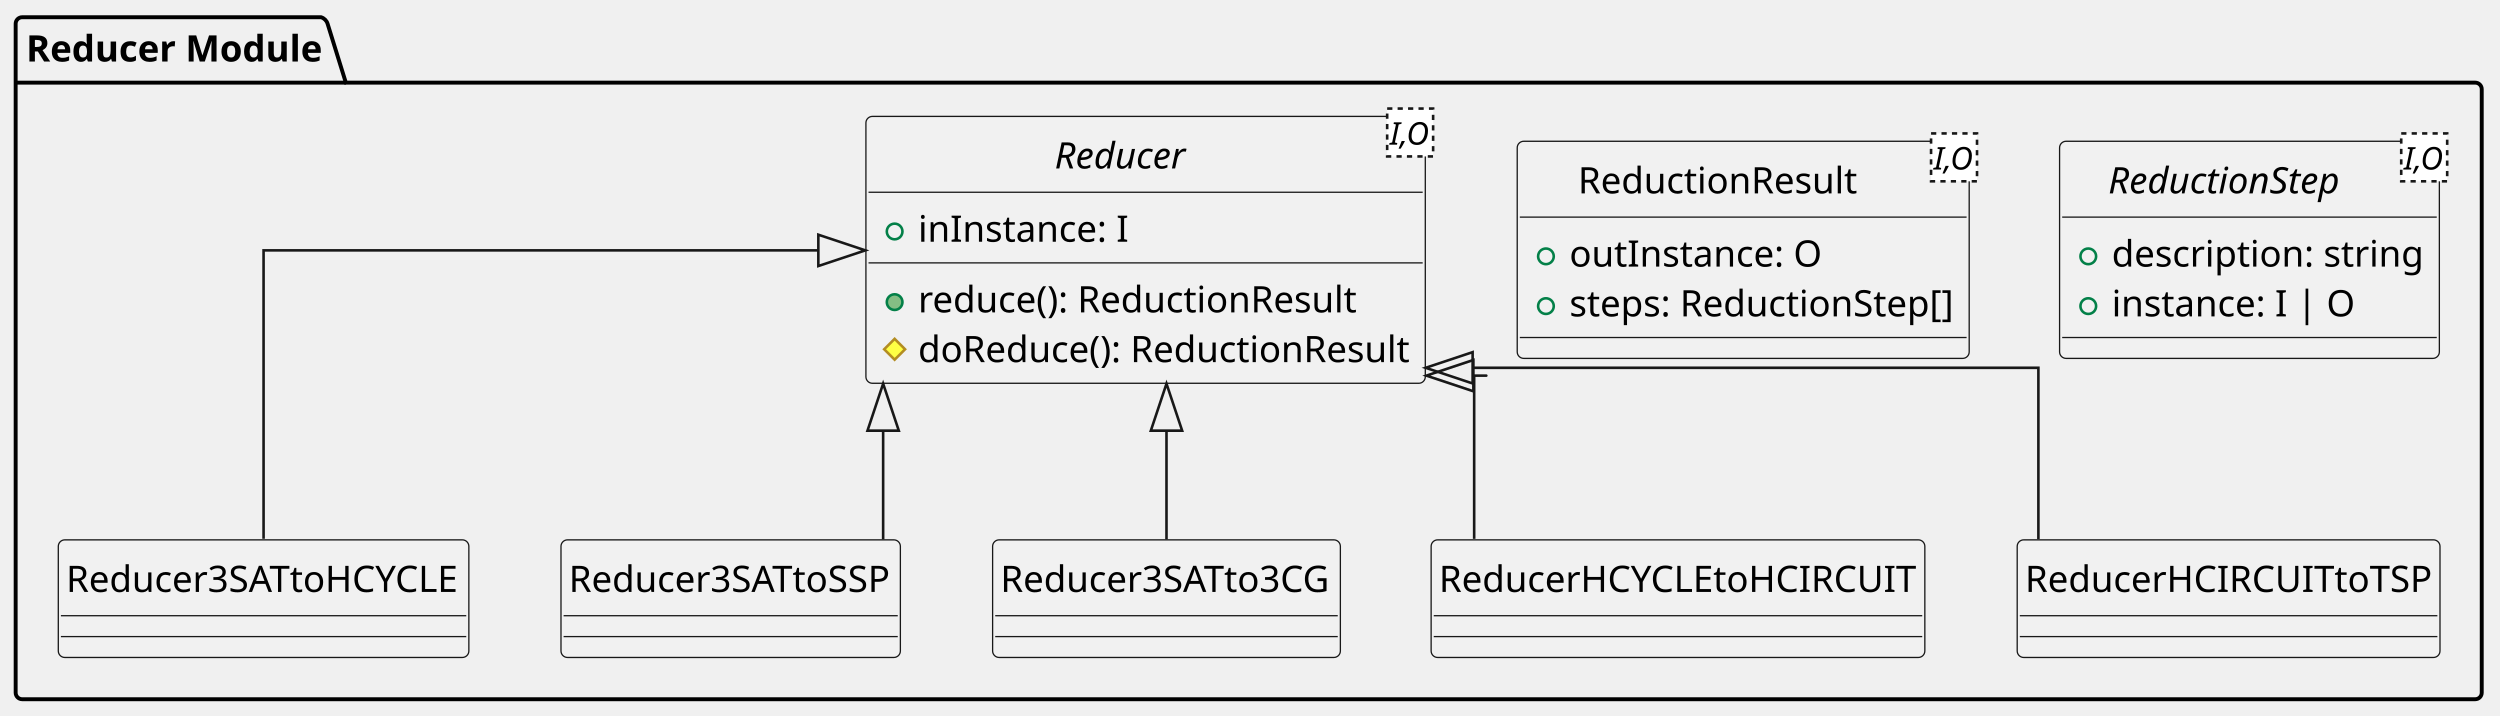
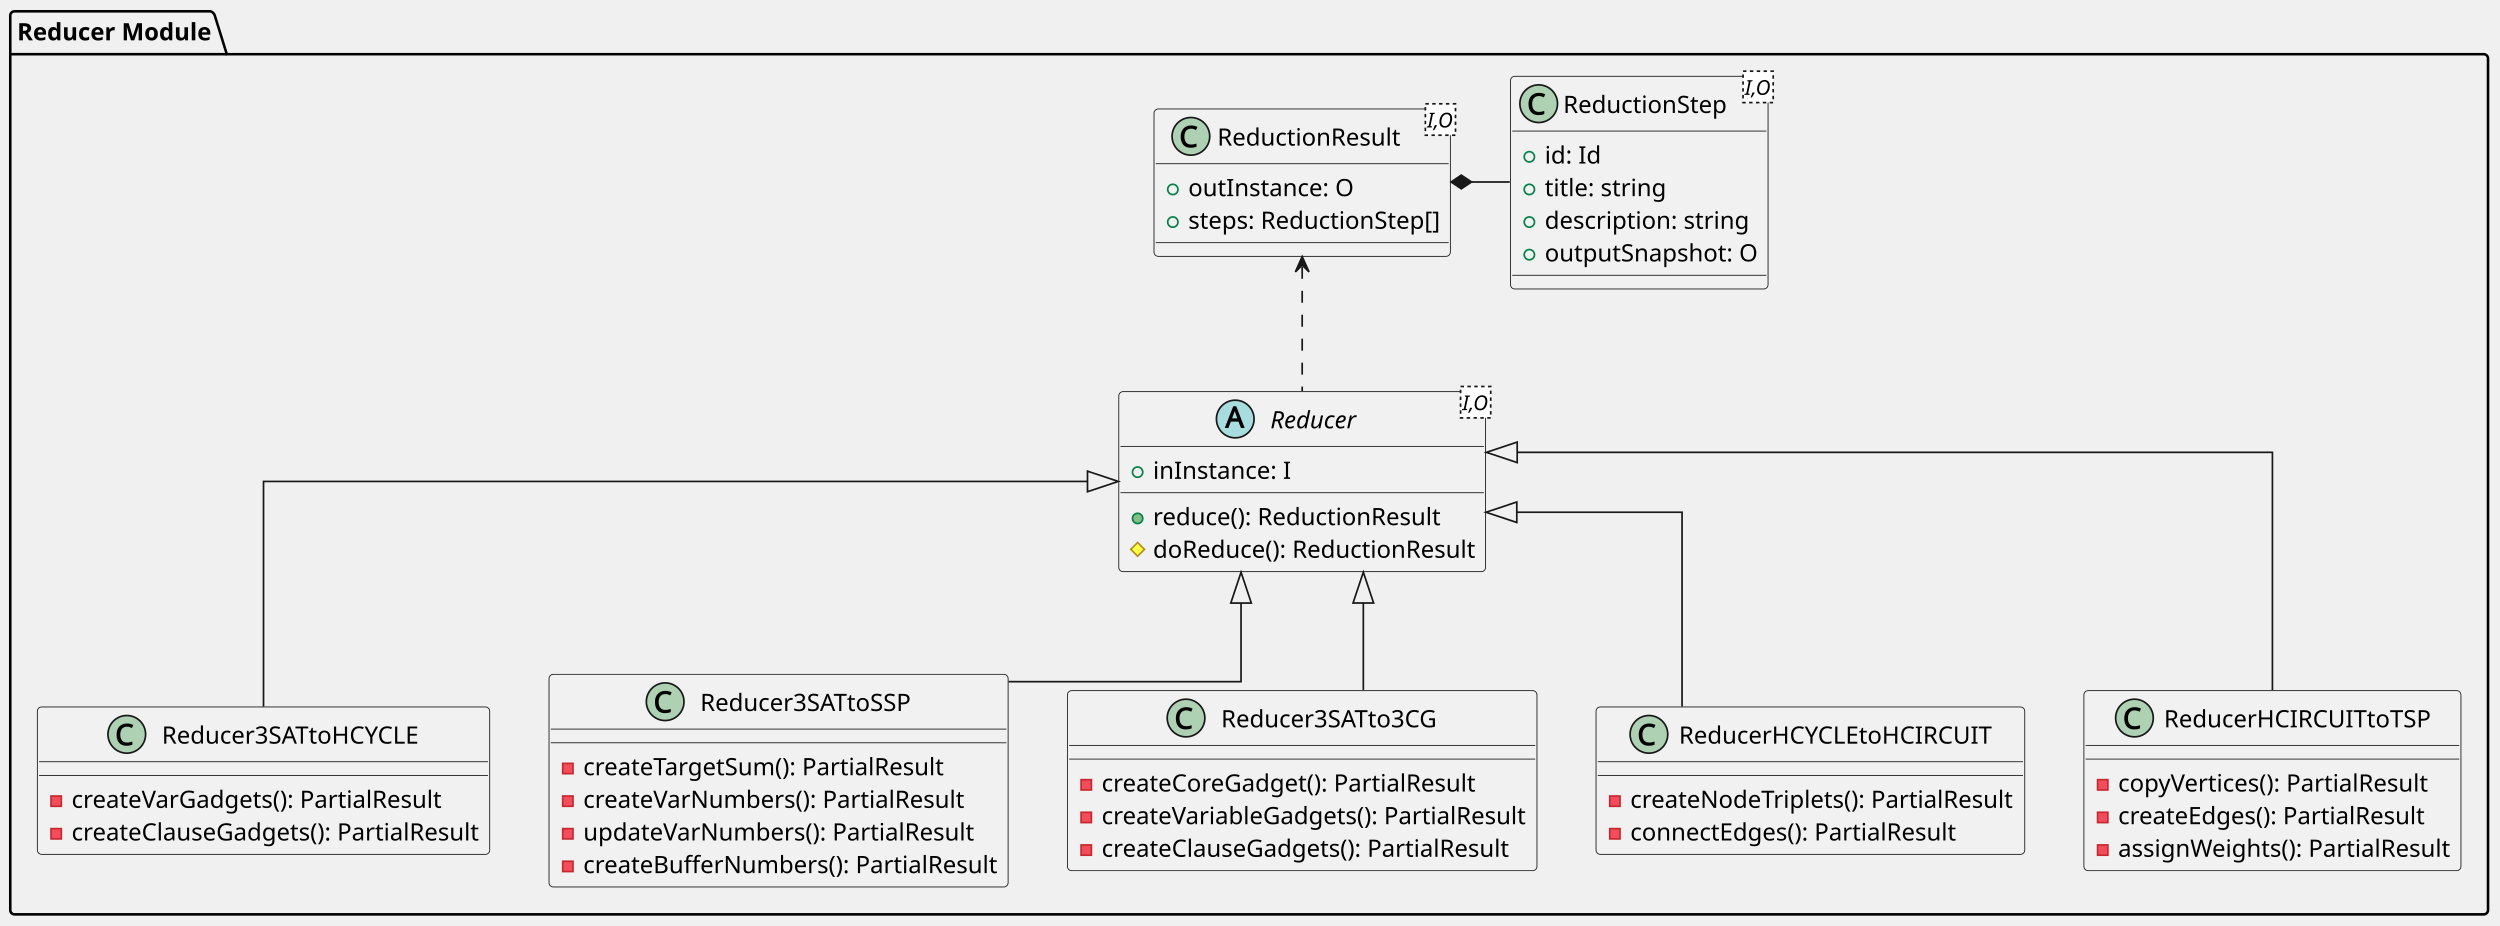
- <svg xmlns="http://www.w3.org/2000/svg" contentStyleType="text/css" data-diagram-type="CLASS" height="274px" preserveAspectRatio="none" style="width:958px;height:274px;background:#FFFFFF;" version="1.1" viewBox="0 0 958 274" width="958px" zoomAndPan="magnify">
+ <svg xmlns="http://www.w3.org/2000/svg" contentStyleType="text/css" data-diagram-type="CLASS" height="541px" preserveAspectRatio="none" style="width:1461px;height:541px;background:#FFFFFF;" version="1.1" viewBox="0 0 1461 541" width="1461px" zoomAndPan="magnify">
  <defs />
  <g>
-     <g class="cluster" data-qualified-name="Reducer Module" data-source-line="4" id="ent0002">
-       <path d="M8.5,6.602 L123.029,6.602 A3.75,3.75 0 0 1 125.529,9.102 L132.529,31.67 L948.5,31.67 A2.5,2.5 0 0 1 951,34.17 L951,265.442 A2.5,2.5 0 0 1 948.5,267.942 L8.5,267.942 A2.5,2.5 0 0 1 6,265.442 L6,9.102 A2.5,2.5 0 0 1 8.5,6.602" fill="none" style="stroke:#000000;stroke-width:1.5;" />
+     <g class="cluster" data-qualified-name="Reducer Module" data-source-line="3" id="ent0002">
+       <path d="M8.5,6.602 L123.029,6.602 A3.75,3.75 0 0 1 125.529,9.102 L132.529,31.67 L1451.5,31.67 A2.5,2.5 0 0 1 1454,34.17 L1454,531.852 A2.5,2.5 0 0 1 1451.5,534.352 L8.5,534.352 A2.5,2.5 0 0 1 6,531.852 L6,9.102 A2.5,2.5 0 0 1 8.5,6.602" fill="none" style="stroke:#000000;stroke-width:1.5;" />
      <line style="stroke:#000000;stroke-width:1.5;" x1="6" x2="132.529" y1="31.67" y2="31.67" />
      <text fill="#000000" font-family="sans-serif" font-size="14" font-weight="bold" lengthAdjust="spacing" textLength="113.529" x="10" y="23.568">Reducer Module</text>
    </g>
-     <g class="entity" data-qualified-name="Reducer Module.Reducer" data-source-line="6" id="ent0003">
-       <rect fill="#F1F1F1" height="102.272" rx="2.5" ry="2.5" style="stroke:#181818;stroke-width:0.5;" width="214.355" x="331.82" y="44.602" />
-       <text fill="#000000" font-family="sans-serif" font-size="14" font-style="italic" lengthAdjust="spacing" textLength="50.12" x="404.132" y="64.568">Reducer</text>
-       <rect fill="#FFFFFF" height="18.344" style="stroke:#181818;stroke-width:1;stroke-dasharray:2,2;" width="17.612" x="531.563" y="41.602" />
-       <text fill="#000000" font-family="sans-serif" font-size="12" font-style="italic" lengthAdjust="spacing" textLength="15.612" x="532.563" y="55.43">I,O</text>
-       <line style="stroke:#181818;stroke-width:0.5;" x1="332.82" x2="545.175" y1="73.67" y2="73.67" />
-       <g data-visibility-modifier="PUBLIC_FIELD">
-         <ellipse cx="342.82" cy="88.704" fill="none" rx="3" ry="3" style="stroke:#038048;stroke-width:1;" />
-       </g>
-       <text fill="#000000" font-family="sans-serif" font-size="14" lengthAdjust="spacing" textLength="80.682" x="351.82" y="92.636">inInstance: I</text>
-       <line style="stroke:#181818;stroke-width:0.5;" x1="332.82" x2="545.175" y1="100.738" y2="100.738" />
+     <g class="entity" data-qualified-name="Reducer Module.ReductionResult" data-source-line="5" id="ent0003">
+       <rect fill="#F1F1F1" height="86.136" rx="2.5" ry="2.5" style="stroke:#181818;stroke-width:0.5;" width="173.195" x="674.4" y="63.672" />
+       <ellipse cx="695.962" cy="79.672" fill="#ADD1B2" rx="11" ry="11" style="stroke:#181818;stroke-width:1;" />
+       <path d="M696.071,75.203 Q695.149,75.203 694.415,75.516 Q693.696,75.828 693.196,76.422 Q692.696,77 692.415,77.875 Q692.149,78.75 692.149,79.844 Q692.149,81.281 692.587,82.328 Q693.04,83.375 693.884,83.922 Q694.743,84.469 696.056,84.469 Q696.837,84.469 697.524,84.344 Q698.227,84.203 699.227,83.891 L699.227,85.766 Q698.368,86.094 697.602,86.219 Q696.852,86.344 695.837,86.344 Q693.915,86.344 692.602,85.547 Q691.306,84.734 690.649,83.266 Q689.993,81.781 689.993,79.813 Q689.993,78.391 690.384,77.219 Q690.79,76.031 691.571,75.156 Q692.352,74.281 693.493,73.813 Q694.634,73.328 696.102,73.328 Q697.056,73.328 697.946,73.531 Q698.852,73.719 699.79,74.188 L698.962,75.969 Q698.181,75.594 697.524,75.406 Q696.868,75.203 696.071,75.203 Z " fill="#000000" />
+       <text fill="#000000" font-family="sans-serif" font-size="14" lengthAdjust="spacing" textLength="107.002" x="711.42" y="85.104">ReductionResult</text>
+       <rect fill="#FFFFFF" height="18.344" style="stroke:#181818;stroke-width:1;stroke-dasharray:2,2;" width="17.612" x="832.983" y="60.672" />
+       <text fill="#000000" font-family="sans-serif" font-size="12" font-style="italic" lengthAdjust="spacing" textLength="15.612" x="833.983" y="74.5">I,O</text>
+       <line style="stroke:#181818;stroke-width:0.5;" x1="675.4" x2="846.595" y1="95.672" y2="95.672" />
+       <g data-visibility-modifier="PUBLIC_FIELD">
+         <ellipse cx="685.4" cy="110.706" fill="none" rx="3" ry="3" style="stroke:#038048;stroke-width:1;" />
+       </g>
+       <text fill="#000000" font-family="sans-serif" font-size="14" lengthAdjust="spacing" textLength="96.782" x="694.4" y="114.638">outInstance: O</text>
+       <g data-visibility-modifier="PUBLIC_FIELD">
+         <ellipse cx="685.4" cy="129.774" fill="none" rx="3" ry="3" style="stroke:#038048;stroke-width:1;" />
+       </g>
+       <text fill="#000000" font-family="sans-serif" font-size="14" lengthAdjust="spacing" textLength="147.195" x="694.4" y="133.706">steps: ReductionStep[]</text>
+       <line style="stroke:#181818;stroke-width:0.5;" x1="675.4" x2="846.595" y1="141.808" y2="141.808" />
+     </g>
+     <g class="entity" data-qualified-name="Reducer Module.ReductionStep" data-source-line="10" id="ent0004">
+       <rect fill="#F1F1F1" height="124.272" rx="2.5" ry="2.5" style="stroke:#181818;stroke-width:0.5;" width="150.501" x="882.75" y="44.602" />
+       <ellipse cx="899.221" cy="60.602" fill="#ADD1B2" rx="11" ry="11" style="stroke:#181818;stroke-width:1;" />
+       <path d="M899.331,56.133 Q898.409,56.133 897.674,56.446 Q896.956,56.758 896.456,57.352 Q895.956,57.93 895.674,58.805 Q895.409,59.68 895.409,60.774 Q895.409,62.211 895.846,63.258 Q896.299,64.305 897.143,64.852 Q898.003,65.399 899.315,65.399 Q900.096,65.399 900.784,65.274 Q901.487,65.133 902.487,64.821 L902.487,66.696 Q901.628,67.024 900.862,67.149 Q900.112,67.274 899.096,67.274 Q897.174,67.274 895.862,66.477 Q894.565,65.665 893.909,64.196 Q893.253,62.711 893.253,60.743 Q893.253,59.321 893.643,58.149 Q894.049,56.961 894.831,56.086 Q895.612,55.211 896.753,54.743 Q897.893,54.258 899.362,54.258 Q900.315,54.258 901.206,54.461 Q902.112,54.649 903.049,55.118 L902.221,56.899 Q901.44,56.524 900.784,56.336 Q900.128,56.133 899.331,56.133 Z " fill="#000000" />
+       <text fill="#000000" font-family="sans-serif" font-size="14" lengthAdjust="spacing" textLength="95.62" x="913.548" y="66.034">ReductionStep</text>
+       <rect fill="#FFFFFF" height="18.344" style="stroke:#181818;stroke-width:1;stroke-dasharray:2,2;" width="17.612" x="1018.639" y="41.602" />
+       <text fill="#000000" font-family="sans-serif" font-size="12" font-style="italic" lengthAdjust="spacing" textLength="15.612" x="1019.639" y="55.43">I,O</text>
+       <line style="stroke:#181818;stroke-width:0.5;" x1="883.75" x2="1032.252" y1="76.602" y2="76.602" />
+       <g data-visibility-modifier="PUBLIC_FIELD">
+         <ellipse cx="893.75" cy="91.636" fill="none" rx="3" ry="3" style="stroke:#038048;stroke-width:1;" />
+       </g>
+       <text fill="#000000" font-family="sans-serif" font-size="14" lengthAdjust="spacing" textLength="32.97" x="902.75" y="95.568">id: Id</text>
+       <g data-visibility-modifier="PUBLIC_FIELD">
+         <ellipse cx="893.75" cy="110.704" fill="none" rx="3" ry="3" style="stroke:#038048;stroke-width:1;" />
+       </g>
+       <text fill="#000000" font-family="sans-serif" font-size="14" lengthAdjust="spacing" textLength="71.036" x="902.75" y="114.636">title: string</text>
+       <g data-visibility-modifier="PUBLIC_FIELD">
+         <ellipse cx="893.75" cy="129.772" fill="none" rx="3" ry="3" style="stroke:#038048;stroke-width:1;" />
+       </g>
+       <text fill="#000000" font-family="sans-serif" font-size="14" lengthAdjust="spacing" textLength="119.532" x="902.75" y="133.704">description: string</text>
+       <g data-visibility-modifier="PUBLIC_FIELD">
+         <ellipse cx="893.75" cy="148.84" fill="none" rx="3" ry="3" style="stroke:#038048;stroke-width:1;" />
+       </g>
+       <text fill="#000000" font-family="sans-serif" font-size="14" lengthAdjust="spacing" textLength="124.501" x="902.75" y="152.772">outputSnapshot: O</text>
+       <line style="stroke:#181818;stroke-width:0.5;" x1="883.75" x2="1032.252" y1="160.874" y2="160.874" />
+     </g>
+     <g class="entity" data-qualified-name="Reducer Module.Reducer" data-source-line="18" id="ent0005">
+       <rect fill="#F1F1F1" height="105.204" rx="2.5" ry="2.5" style="stroke:#181818;stroke-width:0.5;" width="214.355" x="653.82" y="228.872" />
+       <ellipse cx="721.882" cy="244.872" fill="#A9DCDF" rx="11" ry="11" style="stroke:#181818;stroke-width:1;" />
+       <path d="M725.225,250.122 L723.757,246.372 L719.319,246.372 L717.882,250.122 L715.757,250.122 L720.71,237.403 L722.46,237.403 L727.382,250.122 L725.225,250.122 Z M721.882,241.169 Q721.835,241.013 721.71,240.653 Q721.585,240.294 721.475,239.919 Q721.366,239.528 721.569,239.466 Q721.725,239.653 721.632,240.013 Q721.538,240.356 721.444,240.653 Q721.35,240.935 721.272,241.169 L720.038,244.481 L723.116,244.481 L721.882,241.169 Z " fill="#000000" />
+       <text fill="#000000" font-family="sans-serif" font-size="14" font-style="italic" lengthAdjust="spacing" textLength="50.12" x="742.382" y="250.304">Reducer</text>
+       <rect fill="#FFFFFF" height="18.344" style="stroke:#181818;stroke-width:1;stroke-dasharray:2,2;" width="17.612" x="853.563" y="225.872" />
+       <text fill="#000000" font-family="sans-serif" font-size="12" font-style="italic" lengthAdjust="spacing" textLength="15.612" x="854.563" y="239.7">I,O</text>
+       <line style="stroke:#181818;stroke-width:0.5;" x1="654.82" x2="867.175" y1="260.872" y2="260.872" />
+       <g data-visibility-modifier="PUBLIC_FIELD">
+         <ellipse cx="664.82" cy="275.906" fill="none" rx="3" ry="3" style="stroke:#038048;stroke-width:1;" />
+       </g>
+       <text fill="#000000" font-family="sans-serif" font-size="14" lengthAdjust="spacing" textLength="80.682" x="673.82" y="279.838">inInstance: I</text>
+       <line style="stroke:#181818;stroke-width:0.5;" x1="654.82" x2="867.175" y1="287.94" y2="287.94" />
      <g data-visibility-modifier="PUBLIC_METHOD">
-         <ellipse cx="342.82" cy="115.772" fill="#84BE84" rx="3" ry="3" style="stroke:#038048;stroke-width:1;" />
-       </g>
-       <text fill="#000000" font-family="sans-serif" font-size="14" lengthAdjust="spacing" textLength="168.349" x="351.82" y="119.704">reduce(): ReductionResult</text>
+         <ellipse cx="664.82" cy="302.974" fill="#84BE84" rx="3" ry="3" style="stroke:#038048;stroke-width:1;" />
+       </g>
+       <text fill="#000000" font-family="sans-serif" font-size="14" lengthAdjust="spacing" textLength="168.349" x="673.82" y="306.906">reduce(): ReductionResult</text>
      <g data-visibility-modifier="PROTECTED_METHOD">
-         <polygon fill="#FFFF44" points="342.82,129.84,346.82,133.84,342.82,137.84,338.82,133.84" style="stroke:#B38D22;stroke-width:1;" />
-       </g>
-       <text fill="#000000" font-family="sans-serif" font-size="14" lengthAdjust="spacing" textLength="188.355" x="351.82" y="138.772">doReduce(): ReductionResult</text>
-     </g>
-     <g class="entity" data-qualified-name="Reducer Module.ReductionResult" data-source-line="12" id="ent0004">
-       <rect fill="#F1F1F1" height="83.204" rx="2.5" ry="2.5" style="stroke:#181818;stroke-width:0.5;" width="173.195" x="581.4" y="54.132" />
-       <text fill="#000000" font-family="sans-serif" font-size="14" lengthAdjust="spacing" textLength="107.002" x="604.691" y="74.098">ReductionResult</text>
-       <rect fill="#FFFFFF" height="18.344" style="stroke:#181818;stroke-width:1;stroke-dasharray:2,2;" width="17.612" x="739.983" y="51.132" />
-       <text fill="#000000" font-family="sans-serif" font-size="12" font-style="italic" lengthAdjust="spacing" textLength="15.612" x="740.983" y="64.96">I,O</text>
-       <line style="stroke:#181818;stroke-width:0.5;" x1="582.4" x2="753.595" y1="83.2" y2="83.2" />
-       <g data-visibility-modifier="PUBLIC_FIELD">
-         <ellipse cx="592.4" cy="98.234" fill="none" rx="3" ry="3" style="stroke:#038048;stroke-width:1;" />
-       </g>
-       <text fill="#000000" font-family="sans-serif" font-size="14" lengthAdjust="spacing" textLength="96.782" x="601.4" y="102.166">outInstance: O</text>
-       <g data-visibility-modifier="PUBLIC_FIELD">
-         <ellipse cx="592.4" cy="117.302" fill="none" rx="3" ry="3" style="stroke:#038048;stroke-width:1;" />
-       </g>
-       <text fill="#000000" font-family="sans-serif" font-size="14" lengthAdjust="spacing" textLength="147.195" x="601.4" y="121.234">steps: ReductionStep[]</text>
-       <line style="stroke:#181818;stroke-width:0.5;" x1="582.4" x2="753.595" y1="129.336" y2="129.336" />
-     </g>
-     <g class="entity" data-qualified-name="Reducer Module.ReductionStep" data-source-line="17" id="ent0005">
-       <rect fill="#F1F1F1" height="83.204" rx="2.5" ry="2.5" style="stroke:#181818;stroke-width:0.5;" width="145.532" x="789.23" y="54.132" />
-       <text fill="#000000" font-family="sans-serif" font-size="14" font-style="italic" lengthAdjust="spacing" textLength="88.62" x="807.88" y="74.098">ReductionStep</text>
-       <rect fill="#FFFFFF" height="18.344" style="stroke:#181818;stroke-width:1;stroke-dasharray:2,2;" width="17.612" x="920.149" y="51.132" />
-       <text fill="#000000" font-family="sans-serif" font-size="12" font-style="italic" lengthAdjust="spacing" textLength="15.612" x="921.149" y="64.96">I,O</text>
-       <line style="stroke:#181818;stroke-width:0.5;" x1="790.23" x2="933.762" y1="83.2" y2="83.2" />
-       <g data-visibility-modifier="PUBLIC_FIELD">
-         <ellipse cx="800.23" cy="98.234" fill="none" rx="3" ry="3" style="stroke:#038048;stroke-width:1;" />
-       </g>
-       <text fill="#000000" font-family="sans-serif" font-size="14" lengthAdjust="spacing" textLength="119.532" x="809.23" y="102.166">description: string</text>
-       <g data-visibility-modifier="PUBLIC_FIELD">
-         <ellipse cx="800.23" cy="117.302" fill="none" rx="3" ry="3" style="stroke:#038048;stroke-width:1;" />
-       </g>
-       <text fill="#000000" font-family="sans-serif" font-size="14" lengthAdjust="spacing" textLength="93.212" x="809.23" y="121.234">instance: I | O</text>
-       <line style="stroke:#181818;stroke-width:0.5;" x1="790.23" x2="933.762" y1="129.336" y2="129.336" />
-     </g>
-     <g class="entity" data-qualified-name="Reducer Module.Reducer3SATtoHCYCLE" data-source-line="22" id="ent0006">
-       <rect fill="#F1F1F1" height="45.068" rx="2.5" ry="2.5" style="stroke:#181818;stroke-width:0.5;" width="157.325" x="22.34" y="206.872" />
-       <text fill="#000000" font-family="sans-serif" font-size="14" lengthAdjust="spacing" textLength="151.325" x="25.34" y="226.838">Reducer3SATtoHCYCLE</text>
-       <line style="stroke:#181818;stroke-width:0.5;" x1="23.34" x2="178.665" y1="235.94" y2="235.94" />
-       <line style="stroke:#181818;stroke-width:0.5;" x1="23.34" x2="178.665" y1="243.94" y2="243.94" />
-     </g>
-     <g class="entity" data-qualified-name="Reducer Module.Reducer3SATtoSSP" data-source-line="25" id="ent0008">
-       <rect fill="#F1F1F1" height="45.068" rx="2.5" ry="2.5" style="stroke:#181818;stroke-width:0.5;" width="130.054" x="214.97" y="206.872" />
-       <text fill="#000000" font-family="sans-serif" font-size="14" lengthAdjust="spacing" textLength="124.053" x="217.97" y="226.838">Reducer3SATtoSSP</text>
-       <line style="stroke:#181818;stroke-width:0.5;" x1="215.97" x2="344.024" y1="235.94" y2="235.94" />
-       <line style="stroke:#181818;stroke-width:0.5;" x1="215.97" x2="344.024" y1="243.94" y2="243.94" />
-     </g>
-     <g class="entity" data-qualified-name="Reducer Module.Reducer3SATto3CG" data-source-line="28" id="ent0010">
-       <rect fill="#F1F1F1" height="45.068" rx="2.5" ry="2.5" style="stroke:#181818;stroke-width:0.5;" width="133.26" x="380.37" y="206.872" />
-       <text fill="#000000" font-family="sans-serif" font-size="14" lengthAdjust="spacing" textLength="127.26" x="383.37" y="226.838">Reducer3SATto3CG</text>
-       <line style="stroke:#181818;stroke-width:0.5;" x1="381.37" x2="512.63" y1="235.94" y2="235.94" />
-       <line style="stroke:#181818;stroke-width:0.5;" x1="381.37" x2="512.63" y1="243.94" y2="243.94" />
-     </g>
-     <g class="entity" data-qualified-name="Reducer Module.ReducerHCYCLEtoHCIRCUIT" data-source-line="31" id="ent0012">
-       <rect fill="#F1F1F1" height="45.068" rx="2.5" ry="2.5" style="stroke:#181818;stroke-width:0.5;" width="189.189" x="548.41" y="206.872" />
-       <text fill="#000000" font-family="sans-serif" font-size="14" lengthAdjust="spacing" textLength="183.189" x="551.41" y="226.838">ReducerHCYCLEtoHCIRCUIT</text>
-       <line style="stroke:#181818;stroke-width:0.5;" x1="549.41" x2="736.599" y1="235.94" y2="235.94" />
-       <line style="stroke:#181818;stroke-width:0.5;" x1="549.41" x2="736.599" y1="243.94" y2="243.94" />
-     </g>
-     <g class="entity" data-qualified-name="Reducer Module.ReducerHCIRCUITtoTSP" data-source-line="34" id="ent0014">
-       <rect fill="#F1F1F1" height="45.068" rx="2.5" ry="2.5" style="stroke:#181818;stroke-width:0.5;" width="162.015" x="772.99" y="206.872" />
-       <text fill="#000000" font-family="sans-serif" font-size="14" lengthAdjust="spacing" textLength="156.015" x="775.99" y="226.838">ReducerHCIRCUITtoTSP</text>
-       <line style="stroke:#181818;stroke-width:0.5;" x1="773.99" x2="934.005" y1="235.94" y2="235.94" />
-       <line style="stroke:#181818;stroke-width:0.5;" x1="773.99" x2="934.005" y1="243.94" y2="243.94" />
-     </g>
-     <g class="link" data-entity-1="ent0003" data-entity-2="ent0006" data-link-type="extension" id="lnk7">
-       <path d="M313.59,95.942 C214.62,95.942 101,95.942 101,95.942 C101,95.942 101,168.302 101,206.462" fill="none" id="Reducer-backto-Reducer3SATtoHCYCLE" style="stroke:#181818;stroke-width:1;" />
-       <polygon fill="none" points="331.59,95.942,313.59,89.942,313.59,101.942,331.59,95.942" style="stroke:#181818;stroke-width:1;" />
-     </g>
-     <g class="link" data-entity-1="ent0003" data-entity-2="ent0008" data-link-type="extension" id="lnk9">
-       <path d="M338.42,165.032 C338.42,185.652 338.42,190.352 338.42,206.692" fill="none" id="Reducer-backto-Reducer3SATtoSSP" style="stroke:#181818;stroke-width:1;" />
-       <polygon fill="none" points="338.42,147.032,332.42,165.032,344.42,165.032,338.42,147.032" style="stroke:#181818;stroke-width:1;" />
-     </g>
-     <g class="link" data-entity-1="ent0003" data-entity-2="ent0010" data-link-type="extension" id="lnk11">
-       <path d="M447,165.032 C447,185.652 447,190.352 447,206.692" fill="none" id="Reducer-backto-Reducer3SATto3CG" style="stroke:#181818;stroke-width:1;" />
-       <polygon fill="none" points="447,147.032,441,165.032,453,165.032,447,147.032" style="stroke:#181818;stroke-width:1;" />
-     </g>
-     <g class="link" data-entity-1="ent0003" data-entity-2="ent0012" data-link-type="extension" id="lnk13">
-       <path d="M564.6,143.942 C575.64,143.942 564.9,143.942 564.9,143.942 C564.9,143.942 564.9,181.192 564.9,206.502" fill="none" id="Reducer-backto-ReducerHCYCLEtoHCIRCUIT" style="stroke:#181818;stroke-width:1;" />
-       <polygon fill="none" points="546.6,143.942,564.6,149.942,564.6,137.942,546.6,143.942" style="stroke:#181818;stroke-width:1;" />
-     </g>
-     <g class="link" data-entity-1="ent0003" data-entity-2="ent0014" data-link-type="extension" id="lnk15">
-       <path d="M564.31,140.942 C664.64,140.942 781.11,140.942 781.11,140.942 C781.11,140.942 781.11,180.412 781.11,206.622" fill="none" id="Reducer-backto-ReducerHCIRCUITtoTSP" style="stroke:#181818;stroke-width:1;" />
-       <polygon fill="none" points="546.31,140.942,564.31,146.942,564.31,134.942,546.31,140.942" style="stroke:#181818;stroke-width:1;" />
+         <polygon fill="#FFFF44" points="664.82,317.042,668.82,321.042,664.82,325.042,660.82,321.042" style="stroke:#B38D22;stroke-width:1;" />
+       </g>
+       <text fill="#000000" font-family="sans-serif" font-size="14" lengthAdjust="spacing" textLength="188.355" x="673.82" y="325.974">doReduce(): ReductionResult</text>
+     </g>
+     <g class="entity" data-qualified-name="Reducer Module.Reducer3SATtoHCYCLE" data-source-line="25" id="ent0006">
+       <rect fill="#F1F1F1" height="86.136" rx="2.5" ry="2.5" style="stroke:#181818;stroke-width:0.5;" width="264.349" x="21.83" y="413.152" />
+       <ellipse cx="74.092" cy="429.152" fill="#ADD1B2" rx="11" ry="11" style="stroke:#181818;stroke-width:1;" />
+       <path d="M74.201,424.683 Q73.279,424.683 72.545,424.996 Q71.826,425.308 71.326,425.902 Q70.826,426.48 70.545,427.355 Q70.279,428.23 70.279,429.324 Q70.279,430.761 70.717,431.808 Q71.17,432.855 72.014,433.402 Q72.873,433.949 74.186,433.949 Q74.967,433.949 75.654,433.824 Q76.358,433.683 77.358,433.371 L77.358,435.246 Q76.498,435.574 75.733,435.699 Q74.983,435.824 73.967,435.824 Q72.045,435.824 70.733,435.027 Q69.436,434.214 68.779,432.746 Q68.123,431.261 68.123,429.293 Q68.123,427.871 68.514,426.699 Q68.92,425.511 69.701,424.636 Q70.483,423.761 71.623,423.293 Q72.764,422.808 74.233,422.808 Q75.186,422.808 76.076,423.011 Q76.983,423.199 77.92,423.668 L77.092,425.449 Q76.311,425.074 75.654,424.886 Q74.998,424.683 74.201,424.683 Z " fill="#000000" />
+       <text fill="#000000" font-family="sans-serif" font-size="14" lengthAdjust="spacing" textLength="151.325" x="94.592" y="434.584">Reducer3SATtoHCYCLE</text>
+       <line style="stroke:#181818;stroke-width:0.5;" x1="22.83" x2="285.179" y1="445.152" y2="445.152" />
+       <line style="stroke:#181818;stroke-width:0.5;" x1="22.83" x2="285.179" y1="453.152" y2="453.152" />
+       <g data-visibility-modifier="PRIVATE_METHOD">
+         <rect fill="#F24D5C" height="6" style="stroke:#C82930;stroke-width:1;" width="6" x="29.83" y="465.186" />
+       </g>
+       <text fill="#000000" font-family="sans-serif" font-size="14" lengthAdjust="spacing" textLength="216.817" x="41.83" y="472.118">createVarGadgets(): PartialResult</text>
+       <g data-visibility-modifier="PRIVATE_METHOD">
+         <rect fill="#F24D5C" height="6" style="stroke:#C82930;stroke-width:1;" width="6" x="29.83" y="484.254" />
+       </g>
+       <text fill="#000000" font-family="sans-serif" font-size="14" lengthAdjust="spacing" textLength="238.349" x="41.83" y="491.186">createClauseGadgets(): PartialResult</text>
+     </g>
+     <g class="entity" data-qualified-name="Reducer Module.Reducer3SATtoSSP" data-source-line="30" id="ent0007">
+       <rect fill="#F1F1F1" height="124.272" rx="2.5" ry="2.5" style="stroke:#181818;stroke-width:0.5;" width="268.297" x="320.85" y="394.082" />
+       <ellipse cx="388.722" cy="410.082" fill="#ADD1B2" rx="11" ry="11" style="stroke:#181818;stroke-width:1;" />
+       <path d="M388.831,405.613 Q387.909,405.613 387.175,405.926 Q386.456,406.238 385.956,406.832 Q385.456,407.41 385.175,408.285 Q384.909,409.16 384.909,410.254 Q384.909,411.691 385.347,412.738 Q385.8,413.785 386.644,414.332 Q387.503,414.879 388.815,414.879 Q389.597,414.879 390.284,414.754 Q390.987,414.613 391.987,414.301 L391.987,416.176 Q391.128,416.504 390.362,416.629 Q389.612,416.754 388.597,416.754 Q386.675,416.754 385.362,415.957 Q384.065,415.144 383.409,413.676 Q382.753,412.191 382.753,410.223 Q382.753,408.801 383.144,407.629 Q383.55,406.441 384.331,405.566 Q385.112,404.691 386.253,404.223 Q387.394,403.738 388.862,403.738 Q389.815,403.738 390.706,403.941 Q391.612,404.129 392.55,404.598 L391.722,406.379 Q390.94,406.004 390.284,405.816 Q389.628,405.613 388.831,405.613 Z " fill="#000000" />
+       <text fill="#000000" font-family="sans-serif" font-size="14" lengthAdjust="spacing" textLength="124.053" x="409.222" y="415.514">Reducer3SATtoSSP</text>
+       <line style="stroke:#181818;stroke-width:0.5;" x1="321.85" x2="588.147" y1="426.082" y2="426.082" />
+       <line style="stroke:#181818;stroke-width:0.5;" x1="321.85" x2="588.147" y1="434.082" y2="434.082" />
+       <g data-visibility-modifier="PRIVATE_METHOD">
+         <rect fill="#F24D5C" height="6" style="stroke:#C82930;stroke-width:1;" width="6" x="328.85" y="446.116" />
+       </g>
+       <text fill="#000000" font-family="sans-serif" font-size="14" lengthAdjust="spacing" textLength="212.267" x="340.85" y="453.048">createTargetSum(): PartialResult</text>
+       <g data-visibility-modifier="PRIVATE_METHOD">
+         <rect fill="#F24D5C" height="6" style="stroke:#C82930;stroke-width:1;" width="6" x="328.85" y="465.184" />
+       </g>
+       <text fill="#000000" font-family="sans-serif" font-size="14" lengthAdjust="spacing" textLength="223.271" x="340.85" y="472.116">createVarNumbers(): PartialResult</text>
+       <g data-visibility-modifier="PRIVATE_METHOD">
+         <rect fill="#F24D5C" height="6" style="stroke:#C82930;stroke-width:1;" width="6" x="328.85" y="484.252" />
+       </g>
+       <text fill="#000000" font-family="sans-serif" font-size="14" lengthAdjust="spacing" textLength="228.745" x="340.85" y="491.184">updateVarNumbers(): PartialResult</text>
+       <g data-visibility-modifier="PRIVATE_METHOD">
+         <rect fill="#F24D5C" height="6" style="stroke:#C82930;stroke-width:1;" width="6" x="328.85" y="503.32" />
+       </g>
+       <text fill="#000000" font-family="sans-serif" font-size="14" lengthAdjust="spacing" textLength="242.297" x="340.85" y="510.252">createBufferNumbers(): PartialResult</text>
+     </g>
+     <g class="entity" data-qualified-name="Reducer Module.Reducer3SATto3CG" data-source-line="37" id="ent0008">
+       <rect fill="#F1F1F1" height="105.204" rx="2.5" ry="2.5" style="stroke:#181818;stroke-width:0.5;" width="274.401" x="623.8" y="403.612" />
+       <ellipse cx="693.121" cy="419.612" fill="#ADD1B2" rx="11" ry="11" style="stroke:#181818;stroke-width:1;" />
+       <path d="M693.23,415.143 Q692.308,415.143 691.574,415.456 Q690.855,415.768 690.355,416.362 Q689.855,416.94 689.574,417.815 Q689.308,418.69 689.308,419.784 Q689.308,421.221 689.746,422.268 Q690.199,423.315 691.043,423.862 Q691.902,424.409 693.215,424.409 Q693.996,424.409 694.683,424.284 Q695.386,424.143 696.386,423.831 L696.386,425.706 Q695.527,426.034 694.761,426.159 Q694.011,426.284 692.996,426.284 Q691.074,426.284 689.761,425.487 Q688.465,424.675 687.808,423.206 Q687.152,421.721 687.152,419.753 Q687.152,418.331 687.543,417.159 Q687.949,415.971 688.73,415.096 Q689.511,414.221 690.652,413.753 Q691.793,413.268 693.261,413.268 Q694.215,413.268 695.105,413.471 Q696.011,413.659 696.949,414.128 L696.121,415.909 Q695.34,415.534 694.683,415.346 Q694.027,415.143 693.23,415.143 Z " fill="#000000" />
+       <text fill="#000000" font-family="sans-serif" font-size="14" lengthAdjust="spacing" textLength="127.26" x="713.621" y="425.044">Reducer3SATto3CG</text>
+       <line style="stroke:#181818;stroke-width:0.5;" x1="624.8" x2="897.201" y1="435.612" y2="435.612" />
+       <line style="stroke:#181818;stroke-width:0.5;" x1="624.8" x2="897.201" y1="443.612" y2="443.612" />
+       <g data-visibility-modifier="PRIVATE_METHOD">
+         <rect fill="#F24D5C" height="6" style="stroke:#C82930;stroke-width:1;" width="6" x="631.8" y="455.646" />
+       </g>
+       <text fill="#000000" font-family="sans-serif" font-size="14" lengthAdjust="spacing" textLength="219.071" x="643.8" y="462.578">createCoreGadget(): PartialResult</text>
+       <g data-visibility-modifier="PRIVATE_METHOD">
+         <rect fill="#F24D5C" height="6" style="stroke:#C82930;stroke-width:1;" width="6" x="631.8" y="474.714" />
+       </g>
+       <text fill="#000000" font-family="sans-serif" font-size="14" lengthAdjust="spacing" textLength="248.401" x="643.8" y="481.646">createVariableGadgets(): PartialResult</text>
+       <g data-visibility-modifier="PRIVATE_METHOD">
+         <rect fill="#F24D5C" height="6" style="stroke:#C82930;stroke-width:1;" width="6" x="631.8" y="493.782" />
+       </g>
+       <text fill="#000000" font-family="sans-serif" font-size="14" lengthAdjust="spacing" textLength="238.349" x="643.8" y="500.714">createClauseGadgets(): PartialResult</text>
+     </g>
+     <g class="entity" data-qualified-name="Reducer Module.ReducerHCYCLEtoHCIRCUIT" data-source-line="43" id="ent0009">
+       <rect fill="#F1F1F1" height="86.136" rx="2.5" ry="2.5" style="stroke:#181818;stroke-width:0.5;" width="250.531" x="932.73" y="413.152" />
+       <ellipse cx="963.634" cy="429.152" fill="#ADD1B2" rx="11" ry="11" style="stroke:#181818;stroke-width:1;" />
+       <path d="M963.743,424.683 Q962.821,424.683 962.087,424.996 Q961.368,425.308 960.868,425.902 Q960.368,426.48 960.087,427.355 Q959.821,428.23 959.821,429.324 Q959.821,430.761 960.259,431.808 Q960.712,432.855 961.556,433.402 Q962.415,433.949 963.728,433.949 Q964.509,433.949 965.196,433.824 Q965.899,433.683 966.899,433.371 L966.899,435.246 Q966.04,435.574 965.274,435.699 Q964.524,435.824 963.509,435.824 Q961.587,435.824 960.274,435.027 Q958.978,434.214 958.321,432.746 Q957.665,431.261 957.665,429.293 Q957.665,427.871 958.056,426.699 Q958.462,425.511 959.243,424.636 Q960.024,423.761 961.165,423.293 Q962.306,422.808 963.774,422.808 Q964.728,422.808 965.618,423.011 Q966.524,423.199 967.462,423.668 L966.634,425.449 Q965.853,425.074 965.196,424.886 Q964.54,424.683 963.743,424.683 Z " fill="#000000" />
+       <text fill="#000000" font-family="sans-serif" font-size="14" lengthAdjust="spacing" textLength="183.189" x="981.168" y="434.584">ReducerHCYCLEtoHCIRCUIT</text>
+       <line style="stroke:#181818;stroke-width:0.5;" x1="933.73" x2="1182.261" y1="445.152" y2="445.152" />
+       <line style="stroke:#181818;stroke-width:0.5;" x1="933.73" x2="1182.261" y1="453.152" y2="453.152" />
+       <g data-visibility-modifier="PRIVATE_METHOD">
+         <rect fill="#F24D5C" height="6" style="stroke:#C82930;stroke-width:1;" width="6" x="940.73" y="465.186" />
+       </g>
+       <text fill="#000000" font-family="sans-serif" font-size="14" lengthAdjust="spacing" textLength="224.531" x="952.73" y="472.118">createNodeTriplets(): PartialResult</text>
+       <g data-visibility-modifier="PRIVATE_METHOD">
+         <rect fill="#F24D5C" height="6" style="stroke:#C82930;stroke-width:1;" width="6" x="940.73" y="484.254" />
+       </g>
+       <text fill="#000000" font-family="sans-serif" font-size="14" lengthAdjust="spacing" textLength="190.427" x="952.73" y="491.186">connectEdges(): PartialResult</text>
+     </g>
+     <g class="entity" data-qualified-name="Reducer Module.ReducerHCIRCUITtoTSP" data-source-line="48" id="ent0010">
+       <rect fill="#F1F1F1" height="105.204" rx="2.5" ry="2.5" style="stroke:#181818;stroke-width:0.5;" width="220.347" x="1217.83" y="403.612" />
+       <ellipse cx="1247.379" cy="419.612" fill="#ADD1B2" rx="11" ry="11" style="stroke:#181818;stroke-width:1;" />
+       <path d="M1247.489,415.143 Q1246.567,415.143 1245.832,415.456 Q1245.114,415.768 1244.614,416.362 Q1244.114,416.94 1243.832,417.815 Q1243.567,418.69 1243.567,419.784 Q1243.567,421.221 1244.004,422.268 Q1244.457,423.315 1245.301,423.862 Q1246.161,424.409 1247.473,424.409 Q1248.254,424.409 1248.942,424.284 Q1249.645,424.143 1250.645,423.831 L1250.645,425.706 Q1249.786,426.034 1249.02,426.159 Q1248.27,426.284 1247.254,426.284 Q1245.332,426.284 1244.02,425.487 Q1242.723,424.675 1242.067,423.206 Q1241.411,421.721 1241.411,419.753 Q1241.411,418.331 1241.801,417.159 Q1242.207,415.971 1242.989,415.096 Q1243.77,414.221 1244.911,413.753 Q1246.051,413.268 1247.52,413.268 Q1248.473,413.268 1249.364,413.471 Q1250.27,413.659 1251.207,414.128 L1250.379,415.909 Q1249.598,415.534 1248.942,415.346 Q1248.286,415.143 1247.489,415.143 Z " fill="#000000" />
+       <text fill="#000000" font-family="sans-serif" font-size="14" lengthAdjust="spacing" textLength="156.015" x="1264.612" y="425.044">ReducerHCIRCUITtoTSP</text>
+       <line style="stroke:#181818;stroke-width:0.5;" x1="1218.83" x2="1437.177" y1="435.612" y2="435.612" />
+       <line style="stroke:#181818;stroke-width:0.5;" x1="1218.83" x2="1437.177" y1="443.612" y2="443.612" />
+       <g data-visibility-modifier="PRIVATE_METHOD">
+         <rect fill="#F24D5C" height="6" style="stroke:#C82930;stroke-width:1;" width="6" x="1225.83" y="455.646" />
+       </g>
+       <text fill="#000000" font-family="sans-serif" font-size="14" lengthAdjust="spacing" textLength="181.663" x="1237.83" y="462.578">copyVertices(): PartialResult</text>
+       <g data-visibility-modifier="PRIVATE_METHOD">
+         <rect fill="#F24D5C" height="6" style="stroke:#C82930;stroke-width:1;" width="6" x="1225.83" y="474.714" />
+       </g>
+       <text fill="#000000" font-family="sans-serif" font-size="14" lengthAdjust="spacing" textLength="179.465" x="1237.83" y="481.646">createEdges(): PartialResult</text>
+       <g data-visibility-modifier="PRIVATE_METHOD">
+         <rect fill="#F24D5C" height="6" style="stroke:#C82930;stroke-width:1;" width="6" x="1225.83" y="493.782" />
+       </g>
+       <text fill="#000000" font-family="sans-serif" font-size="14" lengthAdjust="spacing" textLength="194.347" x="1237.83" y="500.714">assignWeights(): PartialResult</text>
+     </g>
+     <g class="link" data-entity-1="ent0003" data-entity-2="ent0005" data-link-type="dependency" data-source-line="54" id="lnk12">
+       <path codeLine="54" d="M761,155.932 C761,179.682 761,203.342 761,228.482" fill="none" id="ReductionResult-backto-Reducer" style="stroke:#181818;stroke-width:1;stroke-dasharray:7,7;" />
+       <polygon fill="#181818" points="761,149.932,757,158.932,761,154.932,765,158.932,761,149.932" style="stroke:#181818;stroke-width:1;" />
+     </g>
+     <g class="link" data-entity-1="ent0003" data-entity-2="ent0004" data-link-type="composition" data-source-line="55" id="lnk13">
+       <path codeLine="55" d="M859.98,106.352 C871.42,106.352 871.07,106.352 882.31,106.352" fill="none" id="ReductionResult-backto-ReductionStep" style="stroke:#181818;stroke-width:1;" />
+       <polygon fill="#181818" points="847.98,106.352,853.98,110.352,859.98,106.352,853.98,102.352,847.98,106.352" style="stroke:#181818;stroke-width:1;" />
+     </g>
+     <g class="link" data-entity-1="ent0005" data-entity-2="ent0006" data-link-type="extension" data-source-line="57" id="lnk15">
+       <path codeLine="57" d="M635.53,281.352 C461.19,281.352 154,281.352 154,281.352 C154,281.352 154,361.212 154,412.992" fill="none" id="Reducer-backto-Reducer3SATtoHCYCLE" style="stroke:#181818;stroke-width:1;" />
+       <polygon fill="none" points="653.53,281.352,635.53,275.352,635.53,287.352,653.53,281.352" style="stroke:#181818;stroke-width:1;" />
+     </g>
+     <g class="link" data-entity-1="ent0005" data-entity-2="ent0007" data-link-type="extension" data-source-line="58" id="lnk17">
+       <path codeLine="58" d="M725.27,352.442 C725.27,383.372 725.27,398.352 725.27,398.352 C725.27,398.352 657.18,398.352 589.35,398.352" fill="none" id="Reducer-backto-Reducer3SATtoSSP" style="stroke:#181818;stroke-width:1;" />
+       <polygon fill="none" points="725.27,334.442,719.27,352.442,731.27,352.442,725.27,334.442" style="stroke:#181818;stroke-width:1;" />
+     </g>
+     <g class="link" data-entity-1="ent0005" data-entity-2="ent0008" data-link-type="extension" data-source-line="59" id="lnk19">
+       <path codeLine="59" d="M796.73,352.382 C796.73,374.182 796.73,381.382 796.73,403.192" fill="none" id="Reducer-backto-Reducer3SATto3CG" style="stroke:#181818;stroke-width:1;" />
+       <polygon fill="none" points="796.73,334.382,790.73,352.382,802.73,352.382,796.73,334.382" style="stroke:#181818;stroke-width:1;" />
+     </g>
+     <g class="link" data-entity-1="ent0005" data-entity-2="ent0009" data-link-type="extension" data-source-line="60" id="lnk21">
+       <path codeLine="60" d="M886.42,299.352 C943.08,299.352 982.99,299.352 982.99,299.352 C982.99,299.352 982.99,366.502 982.99,412.942" fill="none" id="Reducer-backto-ReducerHCYCLEtoHCIRCUIT" style="stroke:#181818;stroke-width:1;" />
+       <polygon fill="none" points="868.42,299.352,886.42,305.352,886.42,293.352,868.42,299.352" style="stroke:#181818;stroke-width:1;" />
+     </g>
+     <g class="link" data-entity-1="ent0005" data-entity-2="ent0010" data-link-type="extension" data-source-line="61" id="lnk23">
+       <path codeLine="61" d="M886.65,264.352 C1051.09,264.352 1328,264.352 1328,264.352 C1328,264.352 1328,346.492 1328,403.282" fill="none" id="Reducer-backto-ReducerHCIRCUITtoTSP" style="stroke:#181818;stroke-width:1;" />
+       <polygon fill="none" points="868.65,264.352,886.65,270.352,886.65,258.352,868.65,264.352" style="stroke:#181818;stroke-width:1;" />
    </g>
  </g>
</svg>
